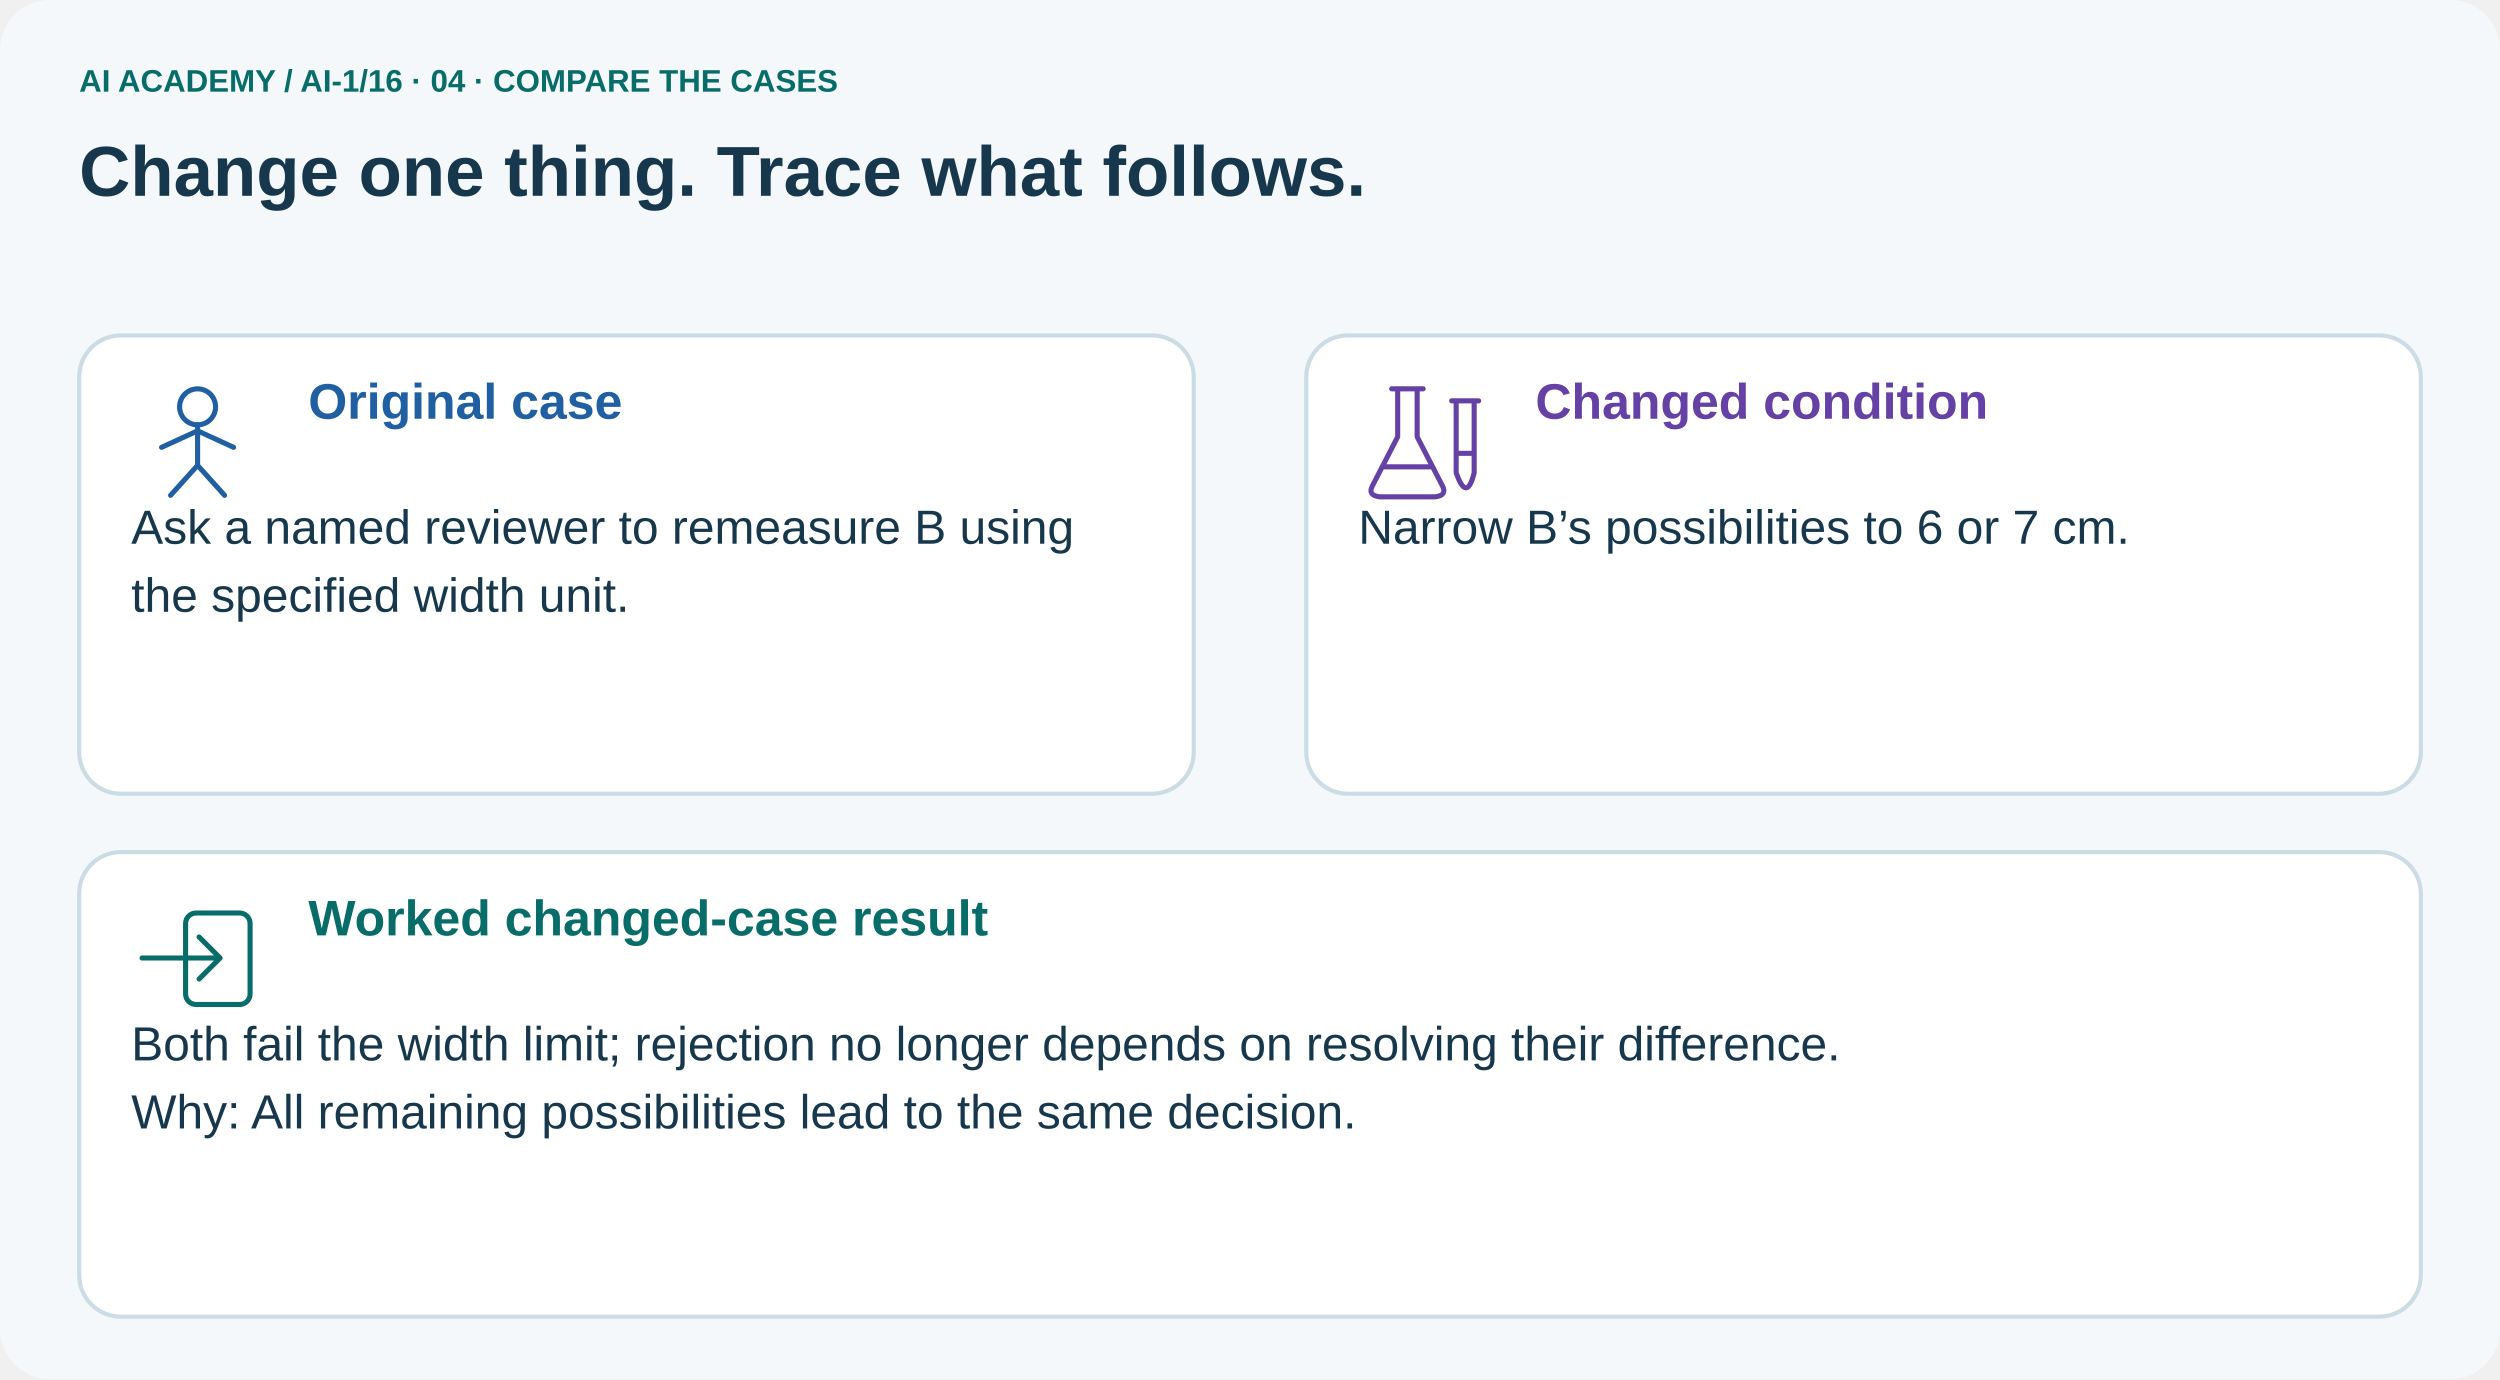
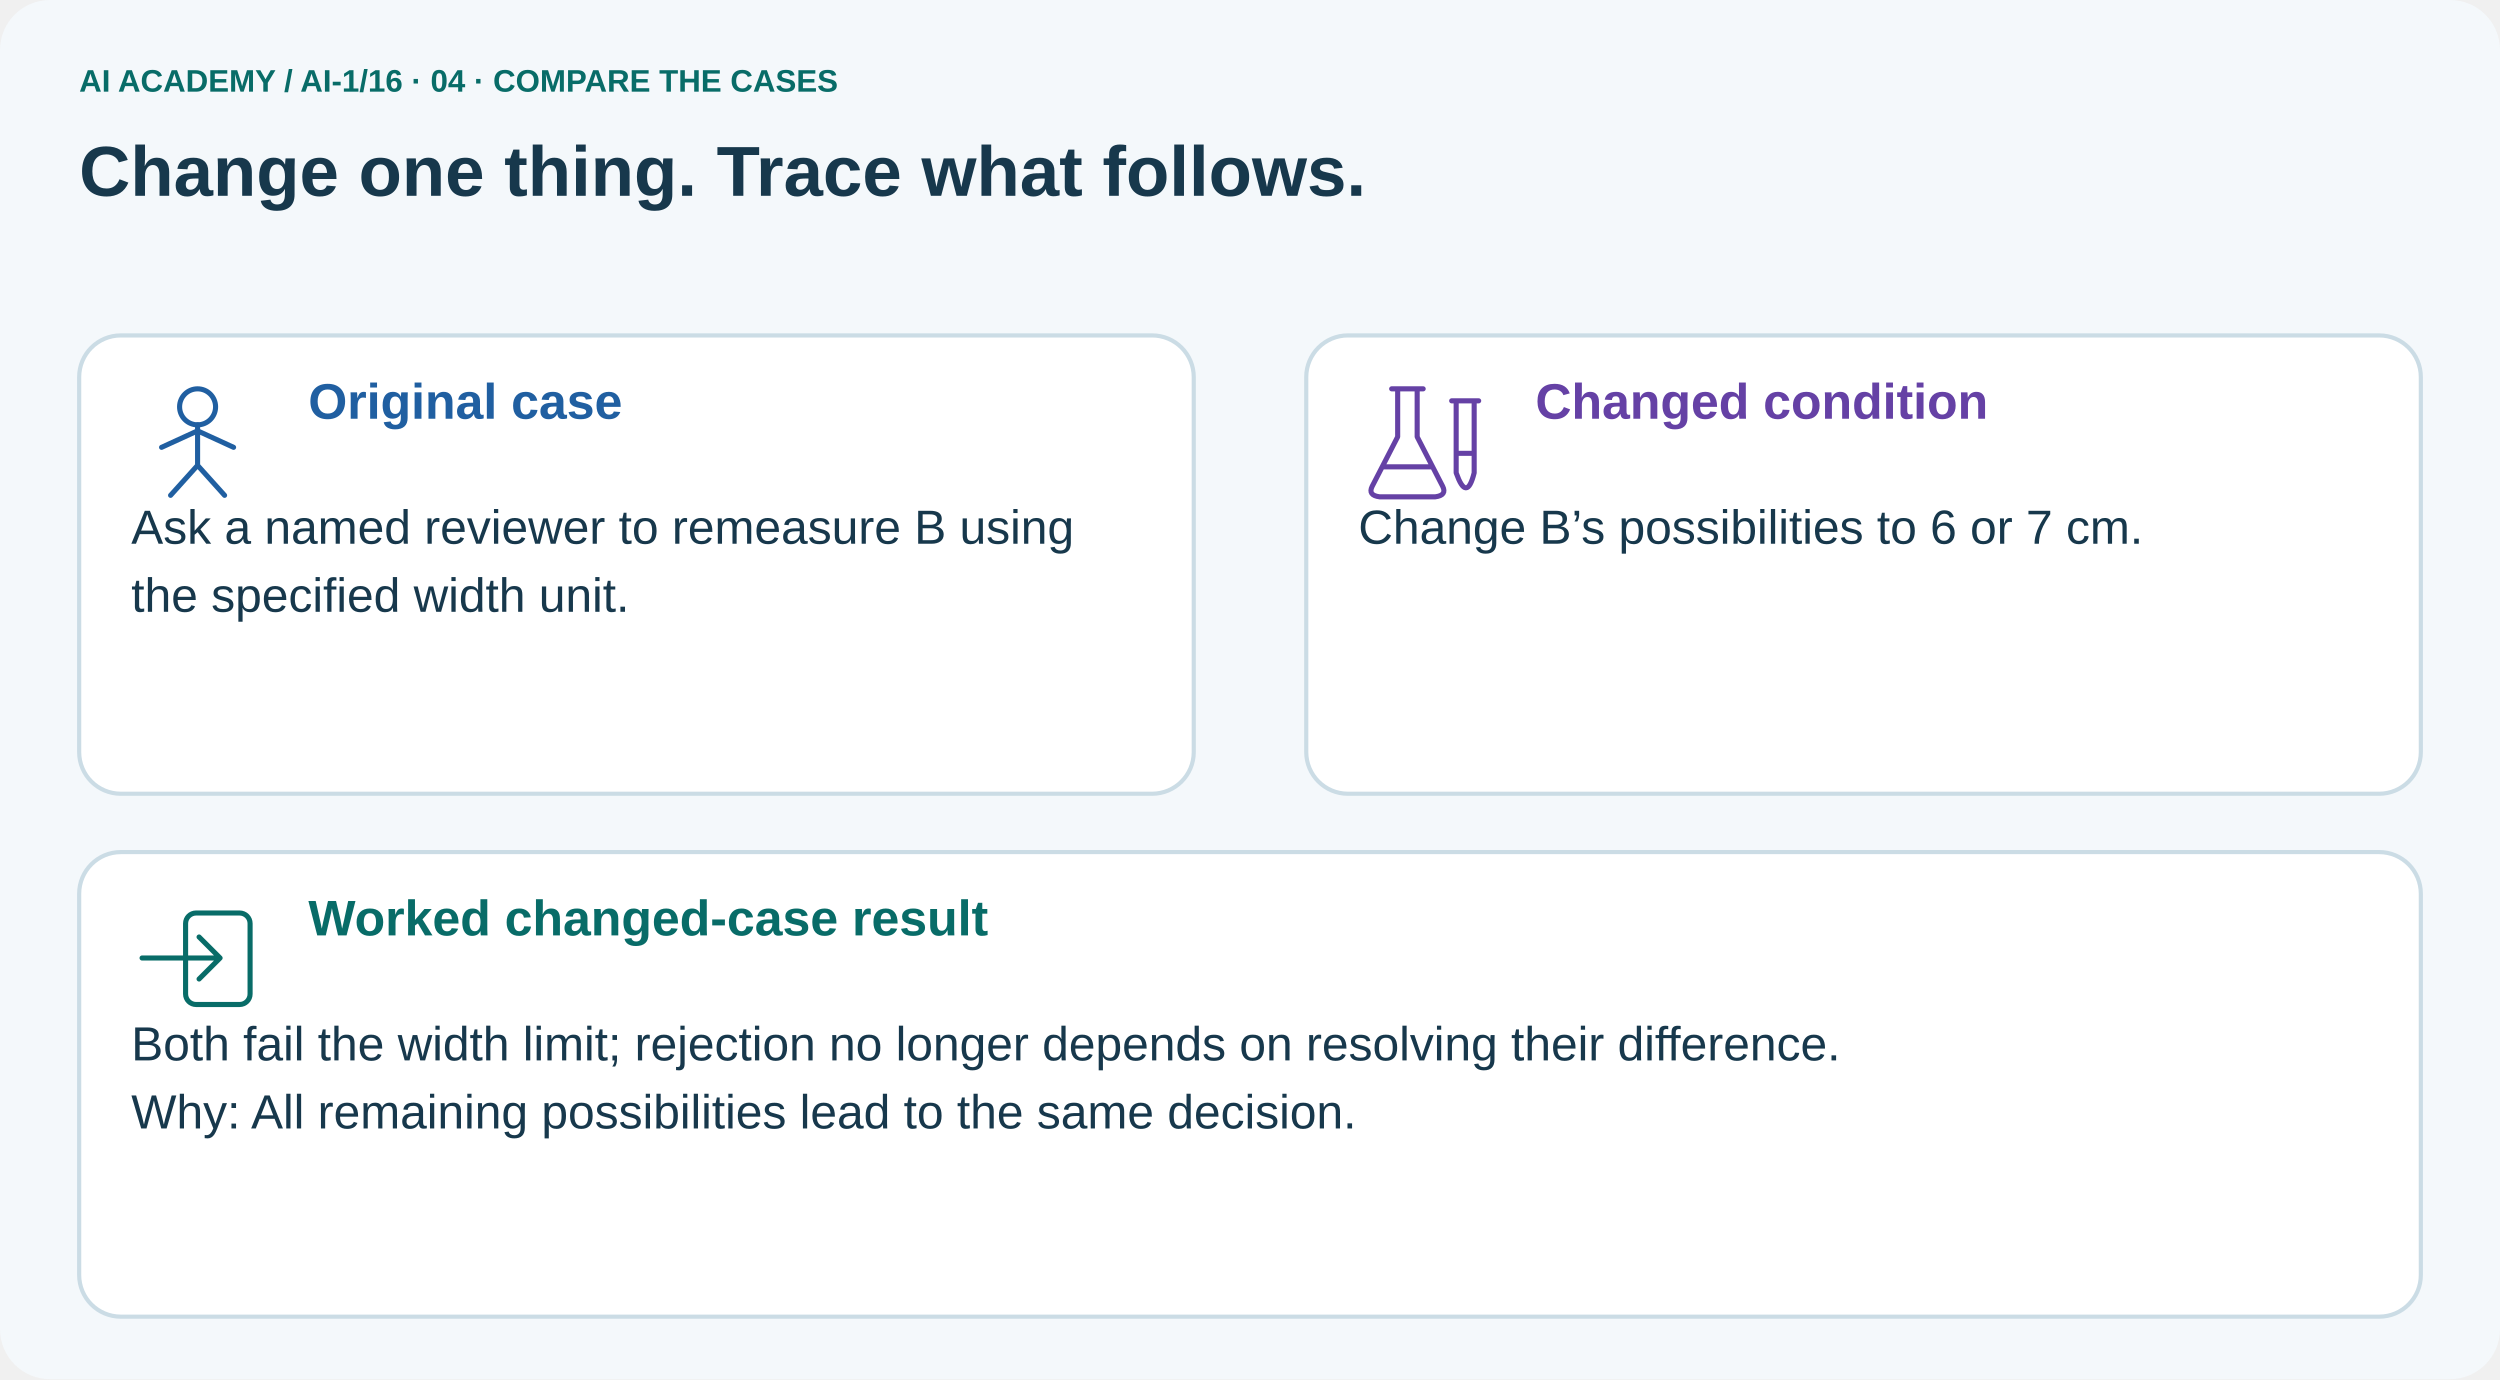
<svg xmlns="http://www.w3.org/2000/svg" width="1200" height="662" viewBox="0 0 1200 662" role="img" aria-labelledby="title desc">
  <defs>
    <marker id="arrow" viewBox="0 0 10 10" refX="9" refY="5" markerWidth="8" markerHeight="8" orient="auto">
      <path d="M0 0L10 5L0 10" fill="#7892a4" />
    </marker>
  </defs>
  <rect width="1200" height="662" rx="24" fill="#f4f8fb" />
  <g font-family="Arial, Helvetica, sans-serif">
    <text x="38" y="44" fill="#086c68" font-size="15" font-weight="750">
      <tspan x="38" dy="0">AI ACADEMY / AI-1/16 · 04 · COMPARE THE CASES</tspan>
    </text>
    <text x="38" y="94" fill="#17384c" font-size="34" font-weight="750">
      <tspan x="38" dy="0">Change one thing. Trace what follows.</tspan>
    </text>
    <rect x="38" y="161" width="535" height="220" rx="20" fill="#fff" stroke="#cbdce5" stroke-width="2" />
    <g transform="translate(61 178) scale(0.72)" fill="none" stroke="#205fa1" stroke-width="3.4" stroke-linecap="round" stroke-linejoin="round">
      <circle cx="47" cy="24" r="12" />
      <path d="M47 36 V63 M23 51 L47 40 L71 51 M47 63 L29 83 M47 63 L65 83" />
    </g>
    <text x="148" y="201" fill="#205fa1" font-size="24" font-weight="750">
      <tspan x="148" dy="0">Original case</tspan>
    </text>
    <text x="63" y="261" fill="#17384c" font-size="23" font-weight="500">
      <tspan x="63" dy="0">Ask a named reviewer to remeasure B using</tspan>
      <tspan x="63" dy="32.66">the specified width unit.</tspan>
    </text>
    <rect x="627" y="161" width="535" height="220" rx="20" fill="#fff" stroke="#cbdce5" stroke-width="2" />
    <g transform="translate(650 178) scale(0.72)" fill="none" stroke="#6541a5" stroke-width="3.4" stroke-linecap="round" stroke-linejoin="round">
      <path d="M25 12 H46 M29 12 V44 L12 77 Q9 83 17 84 H54 Q62 83 59 77 L42 44 V12 M19 64 H52 M65 20 H83 M68 20 V68 Q75 88 80 68 V20 M69 55 H79" />
    </g>
    <text x="737" y="201" fill="#6541a5" font-size="24" font-weight="750">
      <tspan x="737" dy="0">Changed condition</tspan>
    </text>
    <text x="652" y="261" fill="#17384c" font-size="23" font-weight="500">
-       <tspan x="652" dy="0">Narrow B’s possibilities to 6 or 7 cm.</tspan>
+       <tspan x="652" dy="0">Change B’s possibilities to 6 or 7 cm.</tspan>
    </text>
    <rect x="38" y="409" width="1124" height="223" rx="20" fill="#fff" stroke="#cbdce5" stroke-width="2" />
    <g transform="translate(61 426) scale(0.72)" fill="none" stroke="#086c68" stroke-width="3.4" stroke-linecap="round" stroke-linejoin="round">
      <rect x="39" y="17" width="43" height="61" rx="7" />
      <path d="M10 47 H62 M48 33 L62 47 L48 61" />
    </g>
    <text x="148" y="449" fill="#086c68" font-size="24" font-weight="750">
      <tspan x="148" dy="0">Worked changed-case result</tspan>
    </text>
    <text x="63" y="509" fill="#17384c" font-size="23" font-weight="500">
      <tspan x="63" dy="0">Both fail the width limit; rejection no longer depends on resolving their difference.</tspan>
      <tspan x="63" dy="32.66" />
      <tspan x="63" dy="32.66">Why: All remaining possibilities lead to the same decision.</tspan>
    </text>
  </g>
</svg>
